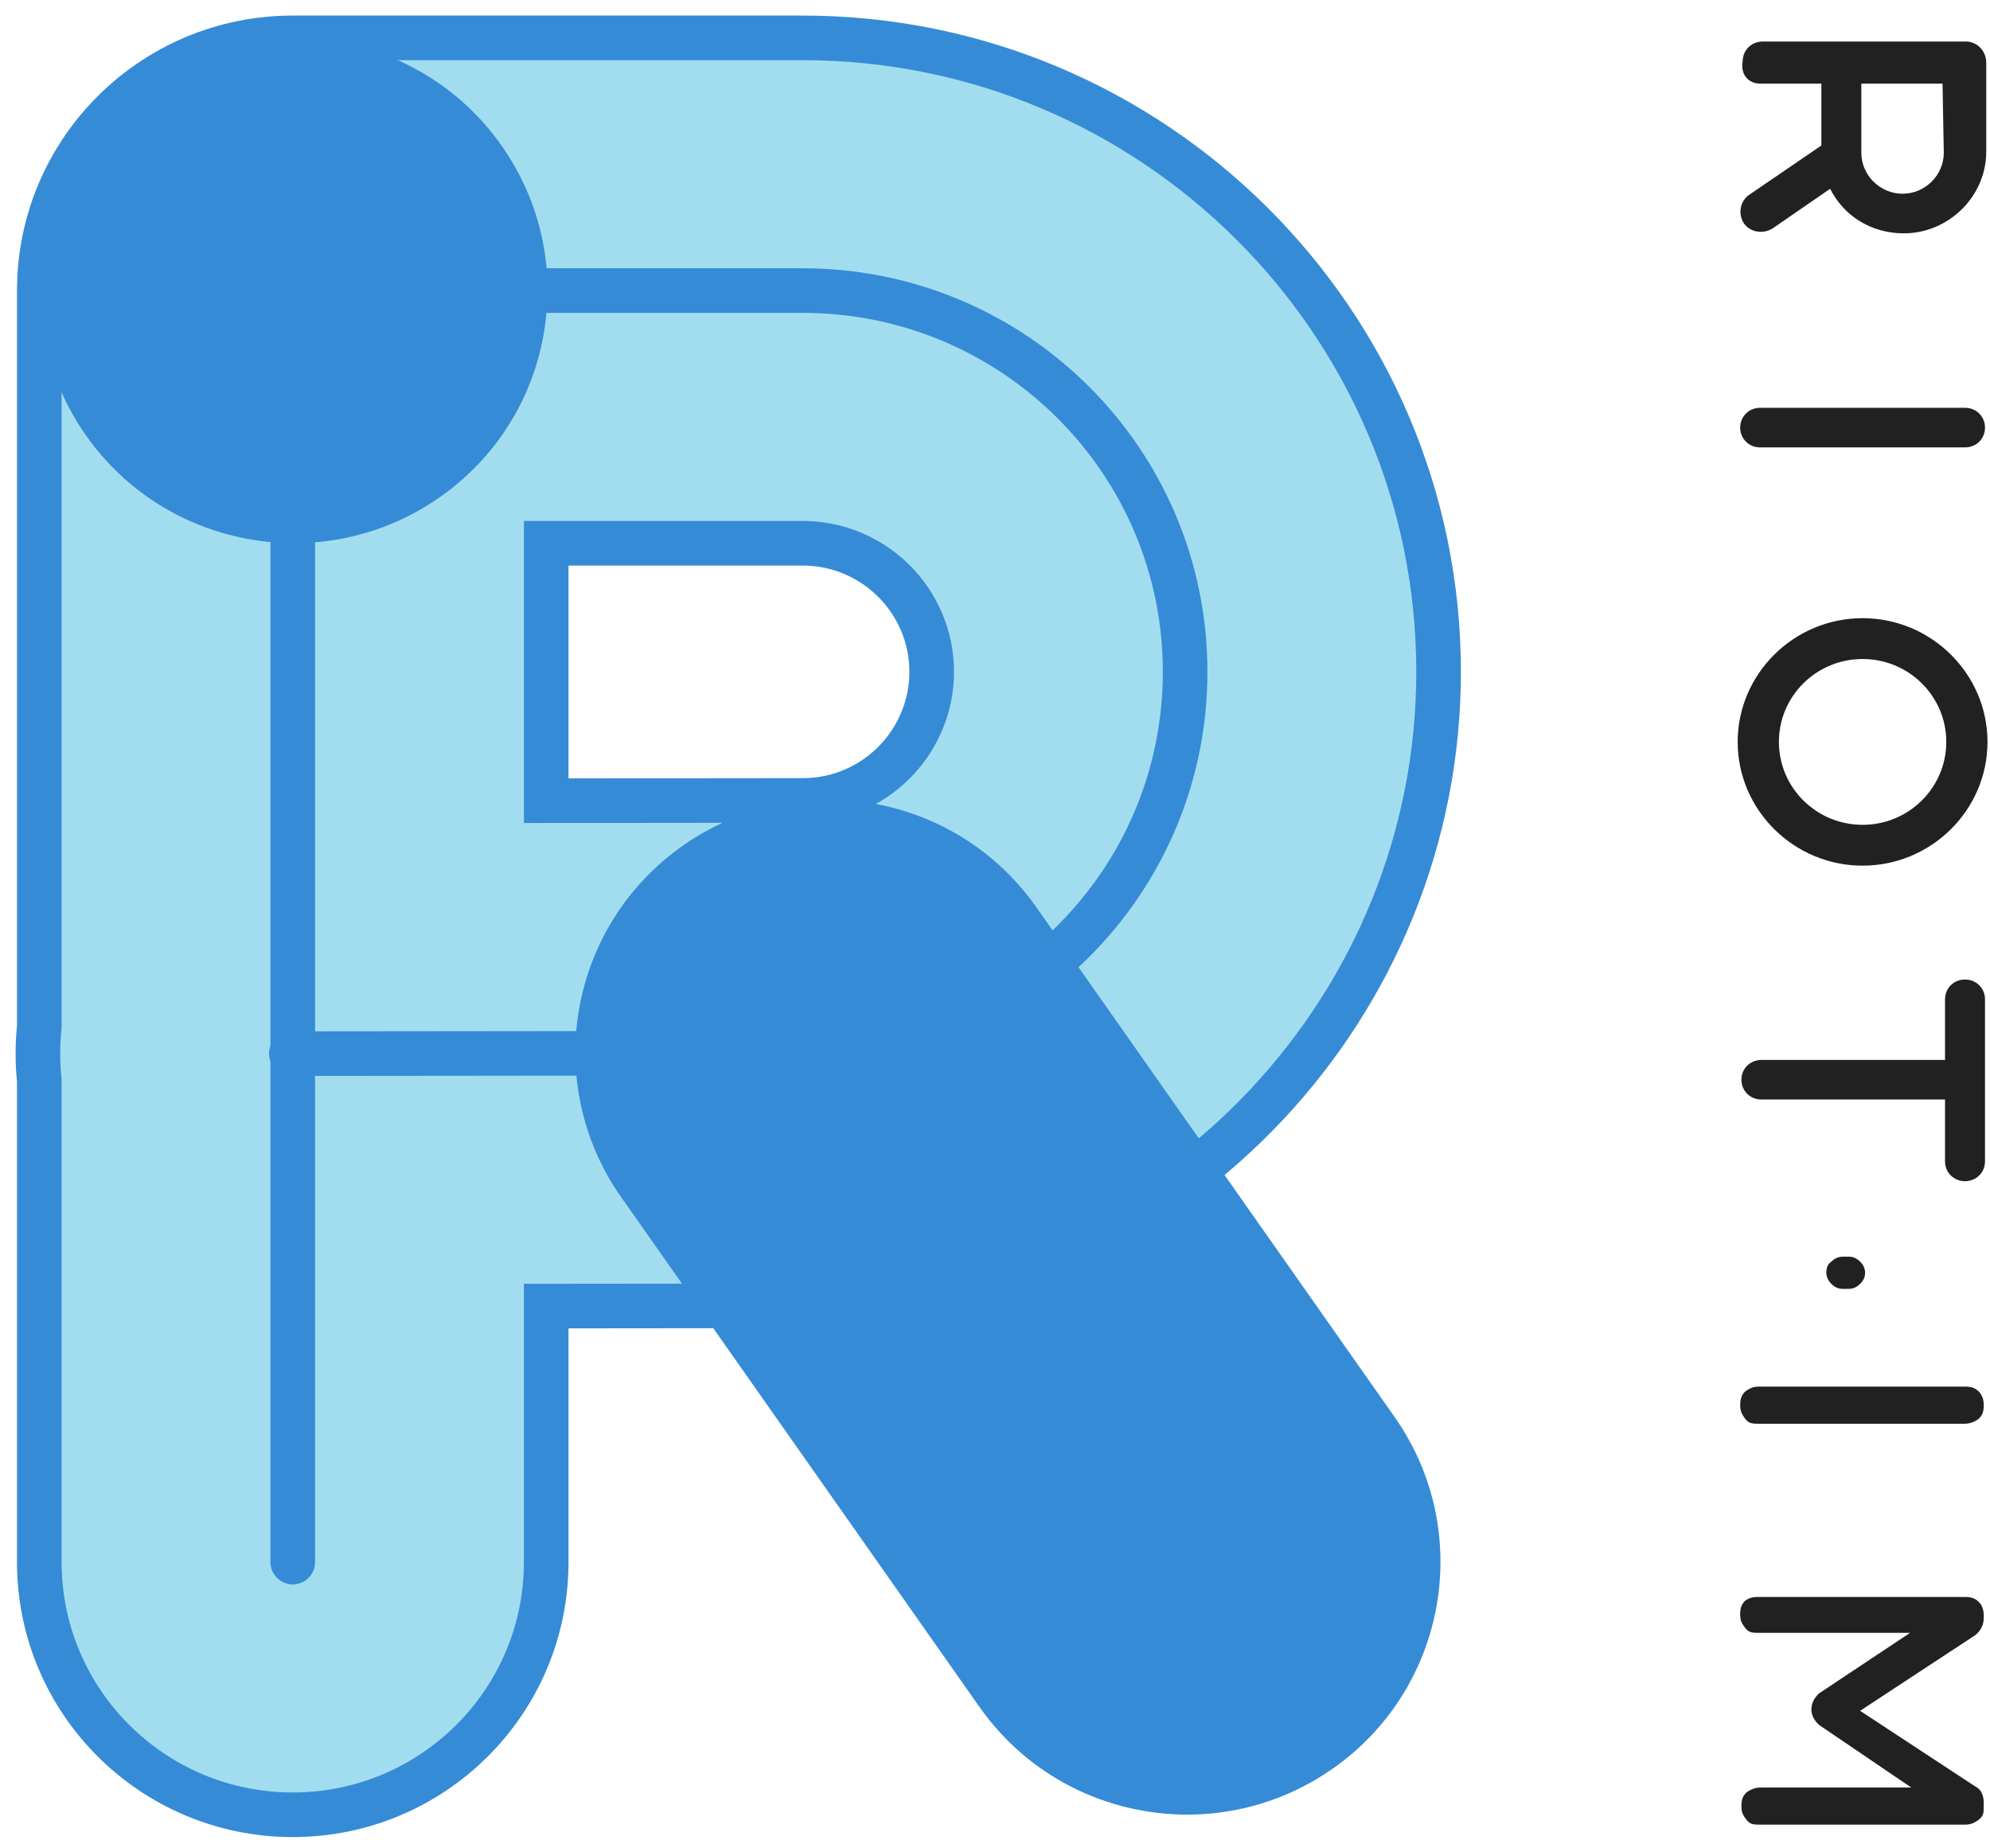
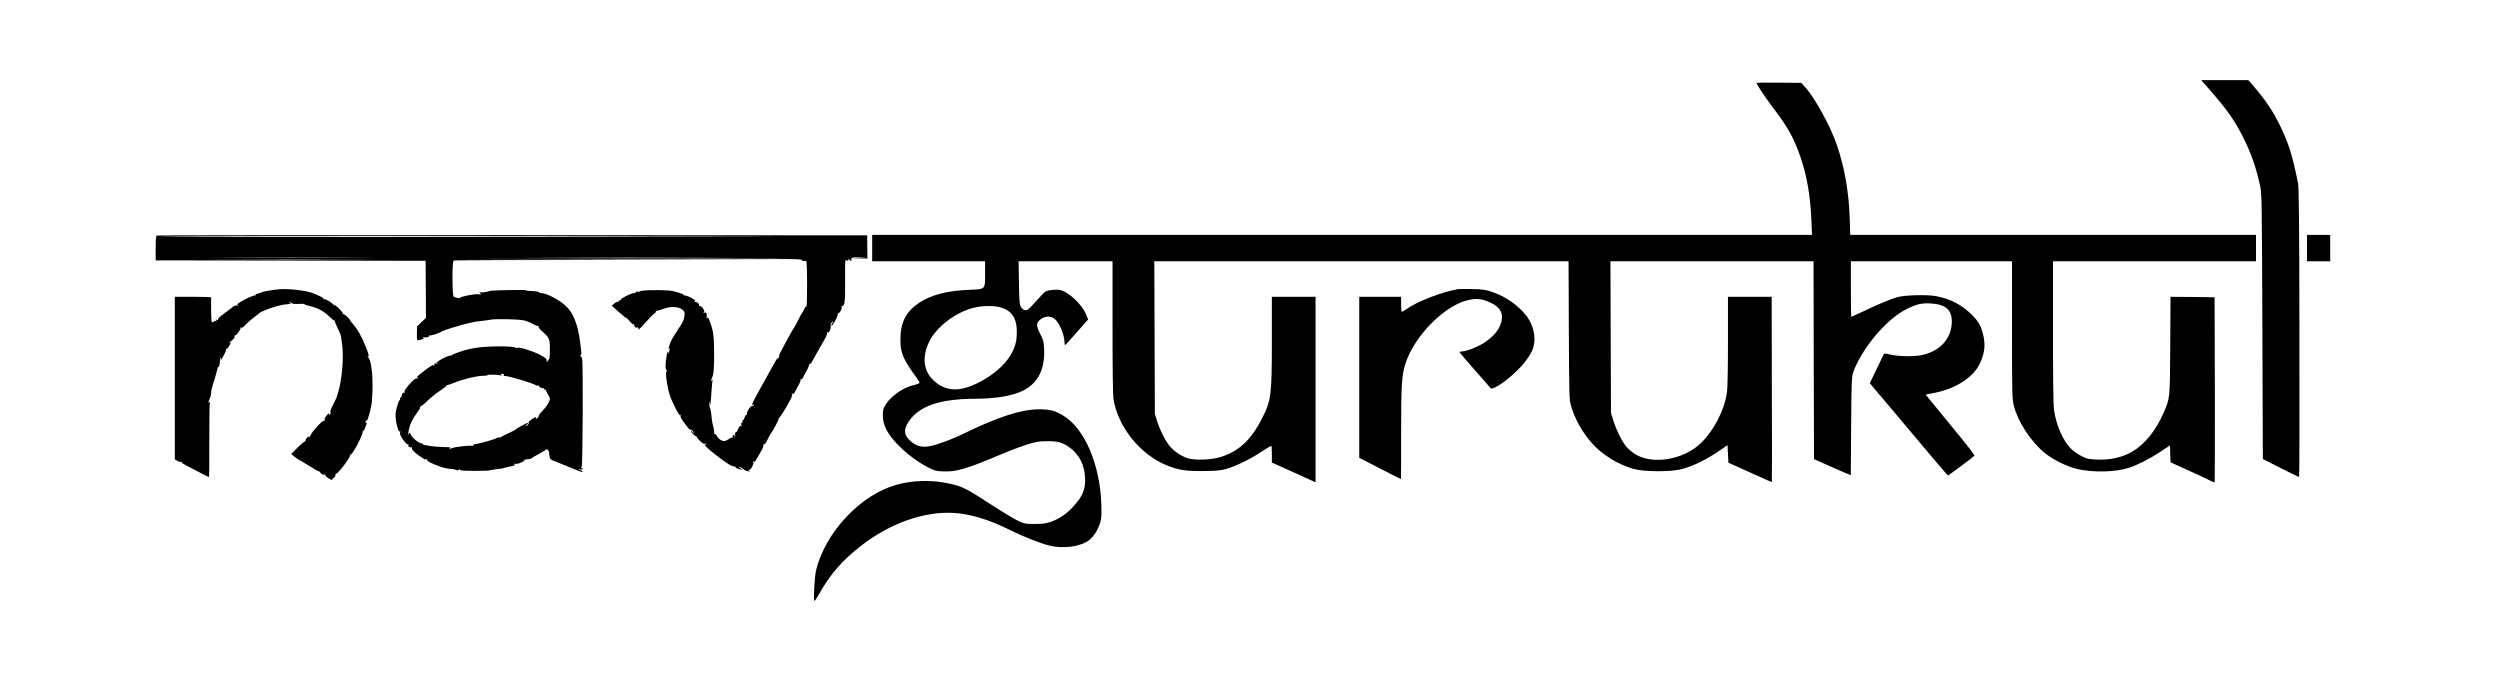
- <svg xmlns="http://www.w3.org/2000/svg" width="112px" height="104px" viewBox="0 0 112 104" version="1.1">
-   <g id="Experiments" stroke="none" stroke-width="1" fill="none" fill-rule="evenodd">
-     <g id="Home" transform="translate(-796, -174)">
-       <g id="Group-11" transform="translate(621, 193)">
-         <g id="Square-logo" transform="translate(177, -17)">
-           <path d="M28.741,28.581 L28.741,43.072 L43.164,43.057 C43.347,43.057 43.514,43.052 43.68,43.041 C47.472,42.786 50.437,39.614 50.437,35.82 C50.437,31.828 47.181,28.581 43.178,28.581 L28.741,28.581 Z M14.476,100.155 C6.599,100.155 0.212,93.787 0.212,85.931 L0.212,58.822 C0.16,58.33 0.133,57.83 0.133,57.324 C0.132,56.809 0.159,56.301 0.212,55.799 L0.212,14.357 C0.212,6.501 6.599,0.132 14.476,0.132 L43.178,0.132 C62.912,0.132 78.966,16.142 78.966,35.82 C78.966,54.529 64.312,70.168 45.605,71.424 C44.81,71.479 43.99,71.506 43.178,71.506 L28.741,71.521 L28.741,85.931 C28.741,93.787 22.355,100.155 14.476,100.155 Z" id="Fill-1" fill="#A2DDEF" fill-rule="nonzero" />
-           <path d="M28.741,28.581 L28.741,43.072 L43.164,43.057 C43.347,43.057 43.514,43.052 43.68,43.041 C47.472,42.786 50.437,39.614 50.437,35.82 C50.437,31.828 47.181,28.581 43.178,28.581 L28.741,28.581 Z M14.476,100.155 C6.599,100.155 0.212,93.787 0.212,85.931 L0.212,58.822 C0.16,58.33 0.133,57.83 0.133,57.324 C0.132,56.809 0.159,56.301 0.212,55.799 L0.212,14.357 C0.212,6.501 6.599,0.132 14.476,0.132 L43.178,0.132 C62.912,0.132 78.966,16.142 78.966,35.82 C78.966,54.529 64.312,70.168 45.605,71.424 C44.81,71.479 43.99,71.506 43.178,71.506 L28.741,71.521 L28.741,85.931 C28.741,93.787 22.355,100.155 14.476,100.155 Z" id="Stroke-3" stroke="#368BD6" stroke-width="2.511" />
-           <path d="M14.476,85.931 L14.476,14.357 L43.178,14.357 C55.065,14.357 64.701,23.966 64.701,35.819 C64.701,47.181 55.848,56.481 44.647,57.232 C44.161,57.265 43.672,57.282 43.178,57.282 L14.397,57.311" id="Stroke-5" stroke="#368BD6" stroke-width="2.511" stroke-linecap="round" />
-           <path d="M26.23,6.199 C28.417,9.311 29.257,13.086 28.595,16.826 C27.933,20.568 25.848,23.828 22.725,26.007 C16.277,30.506 7.358,28.939 2.844,22.515 C0.657,19.403 -0.183,15.628 0.479,11.887 C1.141,8.146 3.226,4.885 6.35,2.707 C12.797,-1.792 21.716,-0.225 26.23,6.199 Z M64.819,100.147 C60.323,100.147 55.9,98.034 53.124,94.084 L32.964,65.395 C28.444,58.962 30.009,50.091 36.46,45.584 C42.911,41.074 51.807,42.636 56.328,49.069 L76.487,77.759 C81.009,84.192 79.443,93.063 72.992,97.57 C70.501,99.311 67.645,100.147 64.819,100.147 Z" id="Combined-Shape" fill="#368BD6" fill-rule="nonzero" />
-           <path d="M97.065,23.185 C96.432,23.185 95.94,22.698 95.94,22.071 C95.94,21.444 96.432,20.956 97.065,20.956 L108.594,20.956 C109.227,20.956 109.719,21.444 109.719,22.071 C109.719,22.698 109.227,23.185 108.594,23.185 L97.065,23.185 Z M97.065,2.707 C96.432,2.707 95.94,2.219 96.08,1.453 C96.08,0.826 96.573,0.338 97.205,0.338 L101.775,0.338 L108.664,0.338 C108.875,0.338 109.086,0.408 109.297,0.547 C109.578,0.756 109.789,1.105 109.789,1.522 L109.789,6.538 C109.789,9.045 107.68,11.135 105.149,11.135 C103.321,11.135 101.775,10.16 101.002,8.627 L97.768,10.856 C97.205,11.205 96.502,11.065 96.151,10.578 C95.799,10.02 95.94,9.324 96.432,8.976 L100.509,6.189 L100.509,2.707 L97.065,2.707 Z M107.399,6.607 L107.329,2.707 L102.759,2.707 L102.759,6.607 C102.759,7.861 103.814,8.906 105.079,8.906 C106.344,8.906 107.399,7.861 107.399,6.607 Z M108.594,53.137 C109.227,53.137 109.719,53.625 109.719,54.251 L109.719,58.779 L109.719,63.376 C109.719,64.003 109.227,64.491 108.594,64.491 C107.961,64.491 107.469,64.003 107.469,63.376 L107.469,59.893 L97.135,59.893 C96.502,59.893 96.01,59.406 96.01,58.779 C96.01,58.152 96.502,57.665 97.135,57.665 L107.469,57.665 L107.469,54.251 C107.469,53.625 107.961,53.137 108.594,53.137 Z M102.829,32.798 C106.696,32.798 109.859,35.932 109.859,39.763 C109.859,43.594 106.696,46.729 102.829,46.729 C98.963,46.729 95.799,43.594 95.799,39.763 C95.799,35.932 98.963,32.798 102.829,32.798 Z M102.829,44.43 C105.43,44.43 107.539,42.34 107.539,39.763 C107.539,37.186 105.43,35.096 102.829,35.096 C100.228,35.096 98.119,37.186 98.119,39.763 C98.119,42.34 100.228,44.43 102.829,44.43 Z M109.367,76.332 C109.578,76.541 109.648,76.82 109.648,77.098 C109.648,77.447 109.578,77.656 109.367,77.865 C109.086,78.073 108.805,78.143 108.594,78.143 L96.994,78.143 C96.643,78.143 96.432,78.143 96.221,77.865 C96.01,77.586 95.94,77.377 95.94,77.098 C95.94,76.75 96.01,76.541 96.221,76.332 C96.502,76.123 96.713,76.053 96.994,76.053 L108.594,76.053 C108.945,76.053 109.156,76.123 109.367,76.332 Z M109.648,89.079 C109.648,89.497 109.438,89.845 109.156,90.054 L102.689,94.303 L109.156,98.552 C109.578,98.761 109.648,99.179 109.648,99.527 L109.648,99.667 C109.648,100.015 109.648,100.224 109.367,100.433 C109.086,100.642 108.875,100.711 108.594,100.711 L97.065,100.711 C96.713,100.711 96.502,100.711 96.291,100.433 C96.08,100.154 96.01,100.015 96.01,99.667 C96.01,99.318 96.08,99.109 96.291,98.9 C96.573,98.691 96.854,98.622 97.065,98.622 L105.571,98.622 L100.439,95.139 C100.158,94.93 99.947,94.582 99.947,94.233 C99.947,93.885 100.088,93.607 100.369,93.328 L105.501,89.915 L96.994,89.915 C96.643,89.915 96.432,89.915 96.221,89.636 C96.01,89.358 95.94,89.218 95.94,88.87 C95.94,88.522 96.01,88.313 96.221,88.104 C96.502,87.895 96.783,87.895 96.994,87.895 L108.594,87.895 C108.945,87.895 109.156,87.965 109.367,88.173 C109.578,88.382 109.648,88.661 109.648,88.94 L109.648,89.079 Z M102.056,68.74 C102.267,68.74 102.478,68.809 102.689,69.018 C102.829,69.158 102.97,69.367 102.97,69.645 C102.97,69.854 102.9,70.063 102.689,70.272 C102.548,70.411 102.337,70.551 102.056,70.551 L101.705,70.551 C101.494,70.551 101.283,70.481 101.072,70.272 C100.931,70.133 100.791,69.924 100.791,69.645 C100.791,69.367 100.861,69.158 101.072,69.018 C101.212,68.879 101.423,68.74 101.705,68.74 L102.056,68.74 Z" id="Combined-Shape" fill="#212121" fill-rule="nonzero" />
-         </g>
-       </g>
-     </g>
+ <svg xmlns="http://www.w3.org/2000/svg" version="1.0" width="2746pt" height="750pt" viewBox="0 0 2746 750" preserveAspectRatio="xMidYMid meet">
+   <g transform="translate(0,750) scale(0.1,-0.1)" fill="#000000" stroke="none">
+     <path d="M24272 6513 c191 -219 276 -339 368 -524 87 -172 144 -337 187 -539 16 -79 18 -187 23 -1539 l5 -1453 195 -99 c107 -54 199 -98 203 -99 4 0 6 712 4 1583 -2 1245 -5 1596 -16 1647 -57 286 -99 424 -186 607 -90 188 -165 299 -327 486 l-33 37 -258 0 -259 0 94 -107z" />
+     <path d="M19295 6589 c-6 -9 91 -155 186 -280 161 -213 221 -322 294 -529 72 -208 111 -436 122 -707 l6 -153 -5161 0 -5162 0 0 -145 0 -145 620 0 620 0 0 -133 c0 -181 8 -172 -172 -180 -249 -10 -425 -57 -557 -146 -142 -97 -201 -214 -201 -403 0 -142 29 -212 167 -402 24 -32 43 -64 43 -70 0 -7 -25 -17 -56 -24 -116 -24 -250 -115 -311 -209 -32 -50 -36 -64 -36 -122 0 -84 28 -158 92 -242 91 -121 259 -259 404 -332 73 -38 89 -42 172 -45 138 -6 257 29 620 183 99 42 231 92 295 112 99 31 129 36 220 37 122 1 175 -14 257 -75 97 -73 154 -185 161 -321 7 -135 -25 -212 -143 -337 -63 -68 -147 -123 -233 -153 -54 -18 -89 -23 -177 -23 -106 0 -113 2 -188 37 -43 21 -160 91 -260 156 -309 201 -344 219 -497 252 -186 41 -402 35 -578 -16 -394 -113 -774 -519 -878 -936 -17 -71 -32 -338 -18 -338 5 0 27 33 49 72 121 217 256 373 465 535 315 245 690 378 1015 359 180 -10 387 -72 615 -186 152 -75 328 -145 430 -171 161 -41 354 -14 448 62 45 37 91 109 114 180 17 56 19 82 15 214 -15 435 -185 830 -417 969 -92 56 -151 71 -270 70 -199 -2 -452 -84 -835 -272 -92 -45 -232 -99 -319 -123 -114 -31 -188 -17 -259 50 -70 65 -74 123 -16 210 115 173 343 250 736 251 228 1 415 34 528 93 158 84 232 231 224 449 -4 86 -7 100 -41 166 -44 83 -48 120 -15 150 52 49 112 58 164 25 51 -33 112 -168 115 -256 1 -21 4 -37 7 -37 4 0 62 63 129 141 l124 140 -22 54 c-46 113 -197 254 -290 270 -47 8 -126 -1 -157 -18 -11 -7 -55 -51 -97 -99 -42 -48 -85 -92 -96 -98 -29 -16 -58 -4 -78 33 -14 27 -17 67 -20 265 l-4 232 516 0 516 0 0 -722 c0 -445 4 -748 10 -788 49 -310 294 -615 590 -733 128 -51 200 -62 390 -61 145 1 188 5 255 22 103 28 274 111 397 194 54 36 100 63 103 60 3 -3 5 -45 5 -94 l0 -89 48 -21 c26 -12 134 -60 240 -108 l192 -88 0 1019 0 1019 -240 0 -240 0 0 -477 c0 -601 -7 -659 -105 -853 -122 -243 -260 -371 -465 -432 -96 -29 -269 -35 -345 -14 -74 22 -149 70 -202 130 -49 56 -113 182 -145 286 l-23 75 -3 838 -3 837 2275 0 2275 0 3 -757 c4 -743 4 -759 25 -833 43 -146 121 -286 230 -409 111 -126 290 -236 458 -282 110 -31 390 -33 508 -6 139 33 281 102 452 219 l70 49 5 -97 5 -96 80 -36 c44 -19 151 -68 237 -107 86 -40 158 -71 160 -70 2 2 2 460 0 1019 l-2 1016 -240 0 -240 0 0 -484 c0 -290 -4 -516 -11 -563 -26 -193 -138 -413 -281 -555 -192 -190 -544 -248 -734 -122 -30 20 -70 54 -89 76 -48 57 -109 178 -142 283 l-28 90 -3 833 -3 832 1116 0 1115 0 2 -1086 3 -1087 155 -69 c85 -38 176 -78 202 -88 l47 -19 4 537 c3 463 6 544 20 585 88 256 358 583 577 696 112 58 178 75 277 68 171 -10 240 -76 231 -221 -11 -168 -124 -294 -309 -342 -82 -22 -258 -22 -358 0 -41 9 -75 15 -76 13 0 -1 -36 -75 -79 -164 l-78 -162 78 -93 c44 -51 89 -104 100 -118 12 -14 158 -187 324 -385 166 -198 315 -373 330 -389 l28 -29 143 104 c78 58 144 109 146 115 2 6 -70 101 -161 212 -178 217 -318 388 -353 431 l-21 27 88 17 c237 45 430 167 505 321 51 104 64 195 43 297 -23 112 -51 164 -132 244 -107 106 -227 169 -383 201 -95 20 -345 14 -434 -10 -64 -17 -219 -82 -383 -161 -64 -30 -118 -55 -121 -55 -3 0 -5 137 -5 305 l0 305 885 0 885 0 0 -753 c0 -718 1 -758 20 -833 43 -173 184 -391 334 -515 88 -74 244 -152 356 -179 169 -42 424 -37 572 11 96 31 232 100 348 177 l105 70 3 -93 3 -93 172 -78 c95 -42 202 -92 239 -111 37 -18 70 -33 73 -33 3 0 4 458 3 1018 l-3 1017 -242 3 -242 2 -3 -537 c-4 -595 -2 -573 -73 -737 -83 -192 -206 -345 -341 -425 -108 -63 -238 -94 -380 -89 -103 4 -118 7 -180 38 -38 18 -89 54 -115 80 -89 89 -163 257 -188 427 -7 46 -11 351 -11 852 l0 781 1115 0 1115 0 0 145 0 145 -2229 0 -2228 0 -6 188 c-9 284 -57 555 -142 803 -72 208 -241 516 -351 636 l-39 43 -243 2 c-134 2 -246 0 -247 -3z m-8304 -2465 c115 -34 170 -108 177 -238 2 -45 -1 -107 -8 -139 -35 -173 -192 -341 -425 -456 -198 -98 -348 -90 -476 26 -117 106 -135 262 -51 433 78 159 287 319 484 369 92 24 226 26 299 5z" />
+     <path d="M1723 4913 c-10 -3 -13 -41 -13 -139 l0 -134 1483 -2 1482 -3 2 -313 2 -313 -49 -47 -49 -47 -2 -73 c-1 -40 1 -75 4 -78 3 -3 22 -1 43 6 28 9 33 15 23 22 -11 8 -10 8 4 4 25 -8 68 4 60 17 -3 6 -1 7 6 3 10 -7 107 25 136 45 17 11 197 67 270 84 100 23 104 24 170 30 33 4 76 10 95 14 52 11 308 5 364 -8 27 -6 68 -22 92 -36 23 -14 50 -25 59 -25 9 0 14 -4 11 -9 -3 -5 11 -24 32 -43 88 -80 92 -88 92 -204 0 -93 -2 -106 -22 -126 -18 -18 -20 -18 -15 -3 8 19 -8 34 -78 71 -32 17 -93 41 -125 49 -3 1 -12 4 -20 7 -42 16 -100 25 -100 16 0 -6 -6 -5 -15 2 -28 23 -337 20 -465 -5 -14 -3 -39 -8 -55 -11 -43 -8 -187 -59 -181 -65 2 -2 -6 -5 -19 -5 -26 -2 -97 -36 -135 -64 l-25 -19 25 5 c21 4 22 3 5 -4 -11 -5 -26 -7 -32 -5 -8 3 -13 -3 -13 -13 0 -13 -3 -15 -8 -7 -5 8 -33 -7 -90 -51 -103 -79 -99 -75 -82 -87 12 -8 11 -9 -6 -5 -15 5 -31 -6 -65 -41 -57 -59 -83 -99 -74 -112 3 -6 0 -8 -9 -5 -10 4 -16 -4 -21 -25 -4 -17 -11 -31 -17 -31 -6 0 -7 -7 -4 -16 3 -8 2 -13 -3 -10 -7 5 -16 -17 -39 -104 -13 -51 -8 -127 13 -193 12 -40 21 -54 27 -45 5 8 7 4 3 -12 -5 -19 4 -39 33 -80 22 -31 45 -54 53 -52 8 2 11 0 7 -4 -12 -11 11 -34 28 -27 9 3 12 0 9 -10 -4 -9 12 -29 43 -56 28 -22 53 -41 57 -41 3 0 13 -7 22 -15 9 -10 24 -13 37 -10 14 4 17 3 8 -3 -26 -18 182 -102 255 -102 17 0 44 -5 59 -10 20 -8 29 -8 34 1 6 8 9 8 12 -1 3 -9 47 -12 160 -12 86 0 160 2 165 5 5 3 33 8 63 11 65 8 78 10 105 19 11 3 32 8 48 11 54 9 71 17 56 27 -10 7 -6 8 11 4 16 -3 43 4 75 20 28 14 41 23 30 20 -11 -3 -16 -3 -12 2 5 4 24 8 43 9 20 0 39 5 42 10 4 5 36 24 72 43 36 19 72 40 81 48 14 12 18 11 30 -3 8 -10 12 -19 11 -21 -2 -2 -1 -20 3 -41 5 -33 11 -40 48 -54 23 -9 85 -34 137 -55 158 -66 180 -73 180 -64 0 5 -12 14 -27 20 l-28 11 28 -5 c15 -3 27 -1 27 5 0 5 -5 10 -11 10 -8 0 -9 4 0 13 12 15 17 1135 5 1184 -4 16 -12 31 -18 35 -8 6 -8 8 0 8 13 0 11 34 -6 157 -24 181 -75 308 -152 379 -78 73 -212 144 -273 144 -13 0 -25 5 -27 10 -2 6 -35 12 -75 13 -39 1 -69 5 -67 8 5 9 -384 1 -398 -7 -12 -8 -56 -15 -96 -16 -20 0 -21 -1 -6 -12 13 -10 10 -12 -21 -8 -43 5 -207 -27 -199 -39 6 -11 -57 1 -73 13 -17 14 -18 388 -1 389 7 0 5 3 -4 7 -10 4 845 7 1900 7 l1917 0 -1880 5 -1880 5 1883 3 c1682 2 1883 0 1888 -13 4 -9 14 -13 23 -11 9 3 21 2 26 -2 6 -4 10 -102 10 -259 0 -138 -3 -246 -7 -240 -4 6 -14 -6 -25 -29 -10 -21 -21 -41 -24 -44 -4 -3 -20 -33 -37 -67 -16 -34 -38 -74 -49 -90 -11 -15 -41 -68 -68 -118 -26 -49 -61 -113 -76 -142 -17 -30 -26 -59 -23 -70 4 -12 3 -14 -3 -5 -7 9 -23 -12 -55 -70 -25 -46 -89 -161 -142 -256 -92 -165 -108 -201 -86 -187 6 3 10 1 10 -5 0 -6 -8 -10 -17 -8 -19 3 -66 -69 -58 -90 3 -7 1 -10 -4 -7 -5 3 -15 -11 -22 -30 -7 -19 -17 -35 -22 -35 -5 0 -6 -7 -3 -16 4 -10 2 -13 -6 -8 -8 5 -9 -2 -4 -22 4 -18 3 -24 -2 -16 -7 10 -13 7 -25 -12 -10 -14 -17 -30 -17 -36 0 -6 -7 -13 -15 -16 -10 -4 -13 -13 -10 -24 3 -10 1 -21 -4 -25 -7 -4 -8 1 -4 12 6 16 5 16 -10 4 -9 -7 -14 -18 -10 -25 3 -6 3 -8 -2 -4 -4 4 -20 -1 -34 -11 -14 -10 -34 -21 -44 -24 -26 -10 -74 18 -92 53 -9 18 -21 28 -27 24 -6 -4 -8 -3 -4 4 3 6 2 30 -4 54 -17 65 -21 88 -26 148 -2 30 -9 64 -15 76 -6 11 -9 36 -6 55 4 32 4 31 7 -11 2 -25 7 11 11 80 4 69 10 143 13 165 5 29 4 34 -3 20 -5 -11 -10 -14 -10 -7 -1 7 4 23 11 35 17 33 23 106 22 287 -1 168 -9 228 -47 329 -14 38 -22 50 -28 40 -7 -11 -9 -9 -7 6 3 47 -1 57 -24 50 -16 -4 -19 -4 -9 3 11 8 10 15 -5 41 -10 17 -25 30 -34 28 -8 -1 -14 4 -12 12 4 17 -28 40 -48 34 -11 -4 -12 -3 -2 4 11 8 11 12 0 20 -29 23 -99 53 -110 47 -6 -4 -8 -3 -5 3 3 5 -28 20 -70 32 -64 20 -100 23 -217 24 -138 0 -190 -4 -202 -16 -3 -3 -12 -3 -19 -1 -7 3 -16 1 -20 -5 -3 -6 -15 -11 -26 -11 -25 0 -139 -57 -139 -70 0 -6 -7 -10 -16 -10 -8 0 -12 -4 -9 -10 3 -5 0 -8 -7 -5 -7 3 -25 -6 -41 -19 l-27 -24 76 -68 c42 -38 80 -68 84 -67 4 1 22 -16 39 -38 18 -22 37 -36 43 -33 6 4 8 3 5 -3 -4 -6 3 -19 15 -29 12 -11 18 -13 14 -7 -5 9 -2 11 8 7 9 -3 13 -11 10 -16 -21 -33 24 8 83 77 38 44 78 84 89 90 11 6 19 15 17 20 -2 6 5 11 14 12 10 1 46 11 80 24 74 26 156 21 199 -13 23 -19 26 -26 22 -70 -4 -36 -17 -66 -53 -120 -69 -104 -101 -159 -108 -190 -4 -14 -10 -34 -13 -45 -5 -15 -4 -16 6 -3 10 13 11 12 6 -3 -3 -10 -6 -28 -7 -40 -1 -20 -2 -20 -8 3 -6 20 -10 13 -19 -41 -15 -83 -15 -146 -1 -155 8 -5 8 -8 0 -13 -19 -12 15 -219 48 -296 54 -123 94 -196 103 -184 7 10 8 9 4 -6 -4 -14 10 -41 47 -90 28 -38 55 -67 58 -65 8 7 39 -20 39 -33 0 -6 -7 -2 -15 9 -8 10 -15 14 -15 8 0 -14 55 -66 63 -59 4 3 5 2 2 -2 -8 -11 66 -82 80 -77 7 3 16 1 20 -5 4 -7 -1 -9 -12 -5 -44 14 178 -167 270 -220 26 -15 53 -24 60 -20 6 4 9 3 4 -1 -4 -5 7 -15 24 -22 42 -17 73 -15 34 2 -19 9 -24 14 -12 15 9 0 26 -9 37 -20 11 -11 35 -23 53 -26 24 -4 28 -3 17 5 -13 9 -13 11 1 11 19 0 50 63 43 87 -5 14 -4 15 4 4 7 -10 16 -3 36 33 14 25 37 66 52 91 14 25 22 50 19 55 -3 6 0 10 7 10 7 0 18 10 24 23 36 71 48 94 59 107 21 26 84 150 77 150 -4 0 -2 4 4 8 14 9 82 118 123 197 23 44 27 61 18 68 -8 6 -6 7 6 3 11 -4 20 1 24 12 4 9 22 43 40 75 19 31 31 62 27 69 -4 7 -3 8 5 4 6 -4 14 0 18 11 4 10 22 44 40 76 19 31 31 62 28 67 -4 6 -1 9 5 8 6 -2 21 15 33 37 13 22 43 75 67 119 25 43 57 100 72 127 16 27 25 56 22 66 -5 14 -4 15 4 4 8 -11 13 -8 26 17 9 17 13 37 10 46 -6 16 14 61 23 52 3 -3 0 -12 -7 -20 -6 -9 -10 -20 -8 -26 2 -6 20 18 40 55 21 37 35 73 32 83 -4 12 -3 13 3 4 12 -15 47 53 37 71 -4 7 -4 9 1 5 11 -10 38 29 30 42 -3 6 -3 10 2 10 4 0 7 104 6 230 -2 226 -2 230 17 220 16 -9 20 -7 20 7 0 15 2 15 15 -3 14 -18 15 -17 19 19 1 8 26 12 86 13 l85 1 -85 -7 -85 -6 86 -2 87 -2 -2 128 -1 127 -3895 2 c-2142 1 -3901 -1 -3907 -4z m6627 -10 c-2875 -7 -6607 -7 -6597 -1 7 4 1740 7 3852 5 2112 -1 3347 -3 2745 -4z m-4427 -230 c-398 -2 -1048 -2 -1445 0 -398 1 -73 2 722 2 795 0 1120 -1 723 -2z m3939 0 c-518 -2 -1366 -2 -1885 0 -518 1 -94 2 943 2 1037 0 1461 -1 942 -2z m-3939 -20 c-402 -2 -1064 -2 -1470 0 -406 1 -76 2 732 2 809 0 1141 -1 738 -2z m1611 -1274 c-3 -5 3 -9 14 -9 44 0 312 -81 339 -102 7 -5 18 -6 25 -2 7 4 10 4 6 -1 -9 -10 40 -37 53 -29 5 3 8 0 7 -8 -2 -7 4 -12 12 -10 8 2 12 1 8 -3 -3 -4 5 -23 18 -42 13 -20 24 -42 24 -50 0 -31 -31 -84 -76 -130 -27 -26 -47 -52 -46 -57 3 -10 -18 -36 -30 -36 -5 0 -6 5 -3 10 10 16 -3 12 -45 -16 -22 -15 -37 -31 -34 -36 7 -11 -14 -38 -29 -38 -6 0 -2 6 9 14 10 8 16 17 13 21 -6 5 -127 -60 -139 -76 -3 -3 -39 -21 -80 -40 -41 -18 -77 -37 -78 -41 -2 -5 -8 -6 -12 -3 -5 3 -17 1 -27 -4 -28 -16 -173 -58 -225 -66 -30 -5 -45 -11 -41 -18 4 -6 0 -8 -10 -4 -19 7 -196 -12 -219 -24 -10 -5 -23 -9 -30 -8 -7 0 -4 4 7 9 13 6 -12 9 -75 10 -52 1 -117 6 -145 11 -27 6 -58 11 -67 12 -9 1 -14 5 -12 9 3 4 -3 8 -14 8 -28 0 -99 55 -118 92 -16 30 -18 31 -25 13 -11 -29 -10 -13 2 47 14 64 39 115 90 184 21 29 36 54 33 56 -2 3 2 11 11 18 8 7 15 11 15 8 0 -2 27 22 60 54 32 32 93 80 134 107 41 27 72 51 69 55 -4 3 0 6 9 6 8 0 43 11 77 26 96 39 245 75 311 76 33 0 58 4 55 7 -5 9 112 7 145 -2 14 -4 19 -5 12 -1 -17 8 -5 24 13 18 8 -4 12 -10 9 -15z" />
+     <path d="M25340 4775 l0 -145 128 0 127 0 0 145 0 145 -127 0 -128 0 0 -145z" />
+     <path d="M3070 4323 c-64 -5 -185 -25 -195 -33 -5 -4 -25 -11 -43 -15 -19 -4 -30 -11 -26 -17 4 -7 2 -8 -4 -4 -11 7 -103 -34 -170 -76 -26 -16 -31 -23 -20 -30 9 -7 7 -8 -8 -4 -12 4 -29 -1 -41 -11 -12 -10 -55 -43 -97 -73 -41 -30 -74 -60 -71 -67 2 -8 -2 -10 -12 -6 -12 5 -14 3 -8 -7 6 -10 4 -12 -8 -7 -10 3 -17 2 -17 -3 0 -6 -7 -10 -15 -10 -13 0 -15 22 -16 133 -1 72 -1 135 0 140 0 4 -89 7 -199 7 l-200 0 0 -893 0 -893 30 -17 c16 -10 36 -15 43 -11 6 4 9 4 5 -1 -4 -4 2 -13 15 -20 12 -6 79 -41 148 -78 70 -37 130 -67 133 -67 4 0 6 172 5 383 0 210 2 400 5 422 5 29 4 34 -3 20 -7 -14 -10 -15 -10 -5 -1 8 5 27 12 41 8 14 14 40 15 57 0 18 5 47 11 64 28 90 63 213 61 217 -1 2 4 7 11 11 6 5 13 29 14 54 0 25 5 49 9 53 4 4 5 -6 1 -22 -4 -20 5 -10 29 34 19 35 33 68 29 74 -3 6 -2 8 3 4 5 -3 20 12 32 34 20 34 20 38 5 32 -10 -3 -4 5 12 18 38 30 46 41 40 57 -3 7 -1 11 4 7 13 -7 69 67 64 85 -3 11 -2 12 4 3 7 -9 20 -2 48 28 21 23 64 60 94 83 31 22 58 44 61 47 14 18 165 74 230 85 8 1 24 5 35 8 11 2 36 5 55 6 29 1 32 3 15 10 -14 6 -15 9 -4 9 8 1 20 -4 26 -10 7 -7 36 -10 77 -7 35 2 63 1 60 -3 -2 -4 26 -14 64 -22 82 -19 151 -56 211 -116 25 -24 49 -44 54 -43 4 1 6 -1 5 -5 -2 -5 12 -38 30 -75 19 -37 35 -77 37 -90 2 -13 7 -48 11 -78 23 -143 1 -410 -44 -545 -9 -27 -17 -52 -17 -55 0 -3 -18 -38 -38 -79 -25 -49 -34 -76 -27 -81 7 -5 6 -11 -5 -20 -13 -11 -15 -10 -9 6 3 11 -7 5 -25 -16 -20 -23 -28 -42 -25 -55 4 -13 2 -16 -4 -7 -13 19 -164 -150 -156 -175 4 -14 3 -15 -4 -4 -8 11 -14 9 -31 -8 -12 -12 -19 -27 -15 -33 4 -6 3 -8 -3 -5 -5 3 -42 -27 -82 -67 l-73 -73 40 -32 c22 -17 42 -31 45 -31 3 0 52 -29 109 -65 57 -36 109 -65 117 -65 8 0 11 -3 8 -7 -4 -3 5 -12 19 -20 32 -16 37 -16 28 0 -4 7 -3 9 2 4 5 -5 9 -14 9 -20 0 -6 15 -20 33 -30 l33 -19 25 23 c13 13 22 29 19 37 -2 7 -1 11 4 8 17 -11 163 182 157 206 -1 7 -1 10 2 5 13 -23 143 220 136 255 -2 13 -1 17 2 9 5 -10 10 -5 19 16 22 52 28 76 17 69 -6 -4 -8 2 -4 16 3 15 7 18 10 9 7 -22 52 143 57 212 19 230 -1 450 -43 485 -10 7 -11 11 -4 7 20 -10 14 21 -19 103 -46 117 -97 205 -151 263 -14 16 -24 29 -20 29 3 0 -9 16 -28 35 -19 19 -40 35 -48 35 -7 0 -11 4 -8 8 3 5 -15 28 -39 52 -25 24 -45 41 -45 36 0 -4 -7 0 -17 9 -30 30 -94 66 -105 59 -6 -4 -8 -3 -5 3 6 9 -43 35 -118 63 -79 30 -254 50 -365 43z" />
+     <path d="M16015 4324 c-171 -28 -454 -137 -564 -218 -27 -20 -51 -33 -55 -29 -3 3 -6 42 -6 85 l0 78 -230 0 -230 0 0 -884 0 -885 228 -117 c125 -65 228 -117 230 -116 1 1 3 221 2 490 0 536 6 647 46 773 99 318 454 668 720 709 78 12 128 5 206 -30 101 -44 144 -103 135 -183 -12 -96 -73 -179 -190 -259 -66 -45 -201 -98 -248 -98 -17 0 -29 -4 -27 -9 2 -5 77 -94 168 -197 91 -102 168 -191 172 -197 16 -25 150 59 262 164 94 87 158 169 194 246 50 109 28 261 -55 375 -83 114 -230 219 -379 270 -75 26 -103 30 -218 33 -72 2 -144 1 -161 -1z" />
  </g>
</svg>
